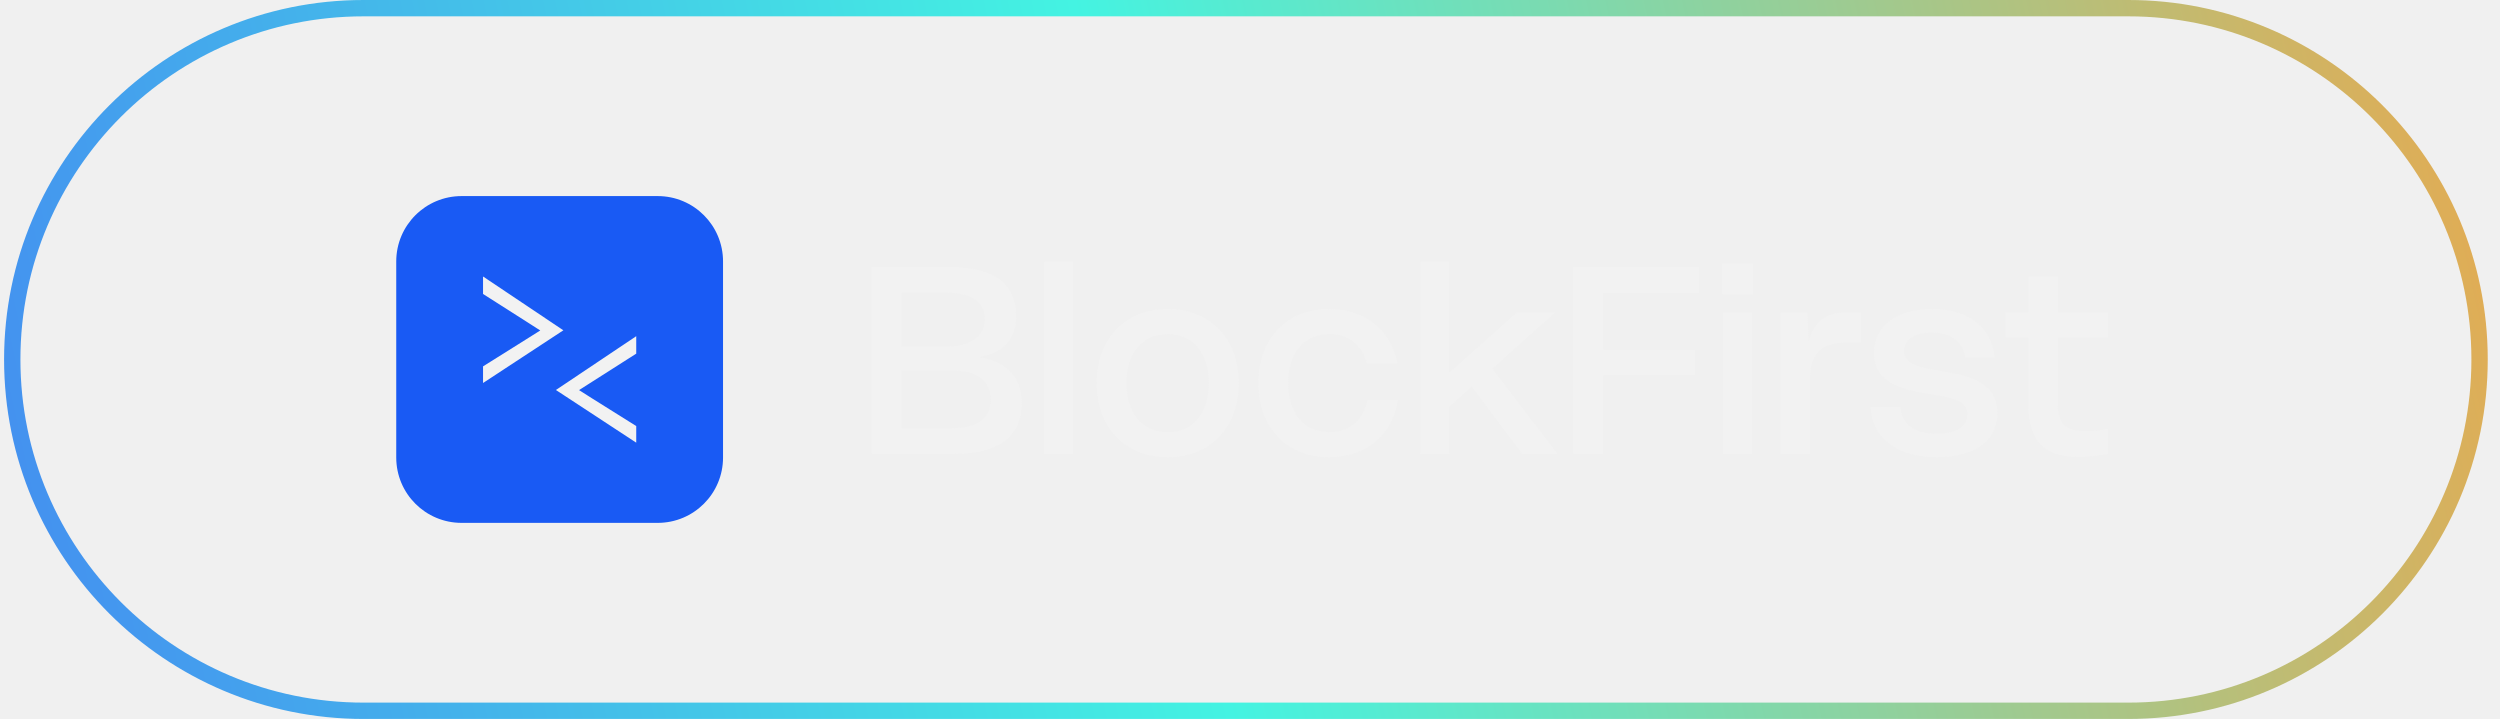
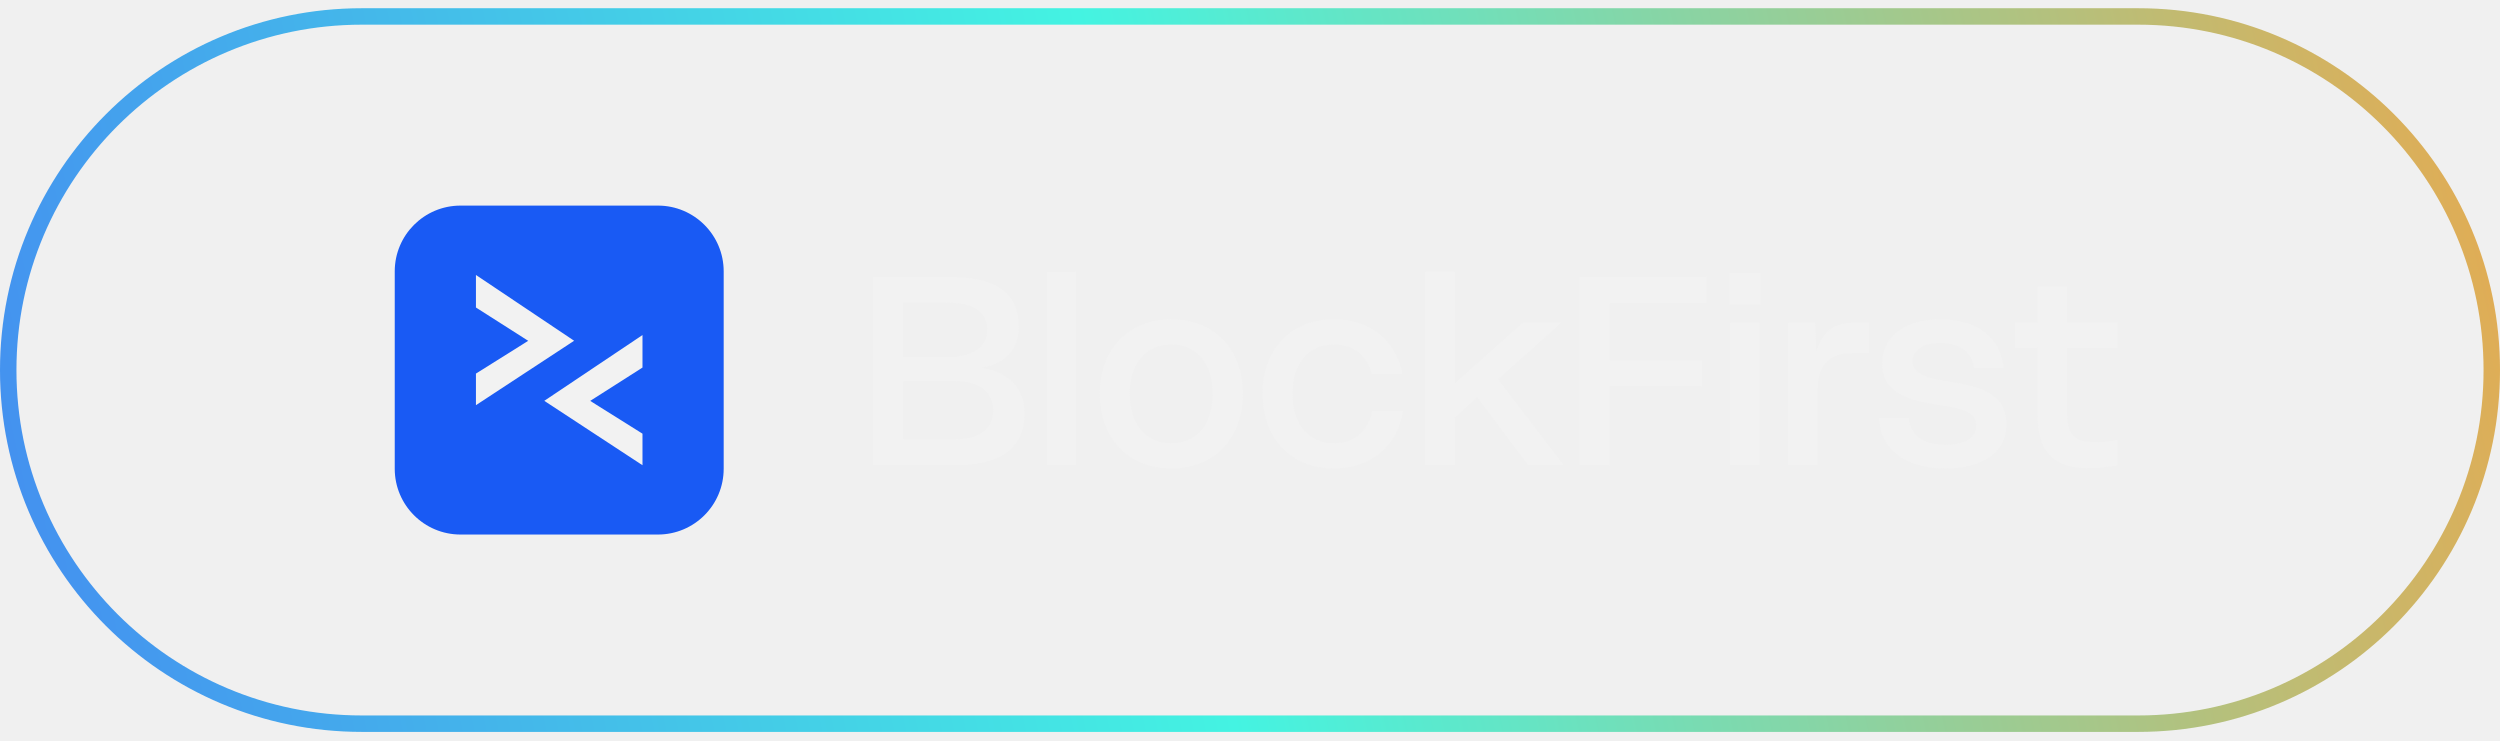
- <svg xmlns="http://www.w3.org/2000/svg" width="153" height="44" viewBox="0 0 153 44" fill="none">
-   <rect x="0.75" y="0.5" width="151" height="43" rx="21.5" stroke="url(#paint0_linear_423_4687)" stroke-opacity="0.8" />
-   <g clip-path="url(#clip0_423_4687)">
-     <rect x="24.25" y="12" width="20" height="20" rx="4" fill="#195AF4" />
-     <path d="M36.535 23.767L39.438 21.917V19.637L33.117 23.872L39.438 28.018V25.798L36.536 23.979L36.369 23.873L36.535 23.767Z" fill="#F2F2F2" stroke="#195AF4" strokeWidth="0.25" />
-     <path d="M31.965 20.115L29.062 18.265V15.984L35.383 20.219L29.062 24.366V22.145L31.964 20.326L32.131 20.221L31.965 20.115Z" fill="#F2F2F2" stroke="#195AF4" strokeWidth="0.25" />
+ <svg xmlns="http://www.w3.org/2000/svg" width="152" height="45" viewBox="0 0 152 45" fill="none">
+   <rect x="0.5" y="1" width="151" height="43" rx="21.5" stroke="url(#paint0_linear_471_1906)" stroke-opacity="0.8" />
+   <g clip-path="url(#clip0_471_1906)">
+     <rect x="24" y="12.5" width="20" height="20" rx="4" fill="#195AF4" />
+     <path d="M36.285 24.267L39.188 22.417V20.137L32.867 24.372L39.188 28.518V26.298L36.286 24.479L36.119 24.373L36.285 24.267Z" fill="#F2F2F2" stroke="#195AF4" stroke-width="0.25" />
+     <path d="M31.715 20.615L28.812 18.765V16.484L35.133 20.719L28.812 24.866V22.645L31.714 20.826L31.881 20.721L31.715 20.615Z" fill="#F2F2F2" stroke="#195AF4" stroke-width="0.25" />
  </g>
-   <path d="M55.165 26.208H58.269C59.789 26.208 60.637 25.6 60.637 24.464C60.637 23.328 59.805 22.672 58.269 22.672H55.165V26.208ZM55.165 21.216H57.773C59.389 21.216 60.269 20.608 60.269 19.552C60.269 18.432 59.453 17.904 57.773 17.904H55.165V21.216ZM53.341 27.776V16.336H57.917C60.813 16.336 62.189 17.28 62.189 19.408C62.189 20.736 61.341 21.664 59.885 21.856C61.469 22.08 62.541 23.024 62.541 24.624C62.541 26.72 61.117 27.776 58.413 27.776H53.341Z" fill="#F2F2F2" />
-   <path d="M63.893 27.776V16.016H65.669V27.776H63.893Z" fill="#F2F2F2" />
-   <path d="M68.938 23.44C68.938 25.248 69.882 26.448 71.466 26.448C73.05 26.448 73.978 25.248 73.978 23.44C73.978 21.648 73.05 20.448 71.466 20.448C69.882 20.448 68.938 21.648 68.938 23.44ZM67.114 23.44C67.114 20.752 68.842 18.912 71.466 18.912C74.09 18.912 75.818 20.752 75.818 23.44C75.818 26.144 74.09 27.984 71.466 27.984C68.842 27.984 67.114 26.144 67.114 23.44Z" fill="#F2F2F2" />
-   <path d="M77.012 23.44C77.012 20.736 78.724 18.912 81.348 18.912C83.572 18.912 85.14 20.224 85.524 22.24H83.652C83.364 21.136 82.564 20.448 81.364 20.448C79.764 20.448 78.836 21.632 78.836 23.44C78.836 25.248 79.764 26.448 81.364 26.448C82.628 26.448 83.444 25.68 83.684 24.48H85.556C85.22 26.608 83.62 27.984 81.348 27.984C78.724 27.984 77.012 26.144 77.012 23.44Z" fill="#F2F2F2" />
-   <path d="M86.915 27.776V16.016H88.691V22.816L92.835 19.12H95.171L91.331 22.56L95.315 27.776H93.155L90.067 23.648L88.691 24.896V27.776H86.915Z" fill="#F2F2F2" />
-   <path d="M96.285 27.776V16.336H103.997V17.936H98.109V21.408H103.725V22.976H98.109V27.776H96.285Z" fill="#F2F2F2" />
-   <path d="M105.447 27.776V19.12H107.223V27.776H105.447ZM105.399 18.016V16.112H107.287V18.016H105.399Z" fill="#F2F2F2" />
-   <path d="M108.969 27.776V19.12H110.617L110.681 20.896C111.017 19.664 111.785 19.12 112.937 19.12H113.897V20.976H112.857C111.449 20.976 110.777 21.728 110.777 23.12V27.776H108.969Z" fill="#F2F2F2" />
-   <path d="M114.481 24.912H116.305C116.385 25.92 117.105 26.544 118.529 26.544C119.569 26.544 120.401 26.192 120.401 25.376C120.401 24.48 119.425 24.32 118.049 24.112C116.513 23.856 114.689 23.504 114.689 21.6C114.689 20 116.001 18.912 118.241 18.912C120.609 18.912 121.905 20.16 122.081 21.872H120.273C120.161 20.928 119.393 20.352 118.209 20.352C117.105 20.352 116.529 20.848 116.529 21.456C116.529 22.32 117.569 22.512 118.785 22.704C120.449 22.992 122.241 23.328 122.241 25.28C122.241 27.104 120.657 27.984 118.529 27.984C116.001 27.984 114.577 26.736 114.481 24.912Z" fill="#F2F2F2" />
-   <path d="M124.132 24.784V20.656H122.756V19.12H124.132V16.928H125.94V19.12H128.996V20.656H125.94V24.768C125.94 25.968 126.436 26.384 127.668 26.384C128.02 26.384 128.516 26.352 128.996 26.24V27.792C128.308 27.904 127.716 27.968 127.204 27.968C125.124 27.968 124.132 26.976 124.132 24.784Z" fill="#F2F2F2" />
+   <path d="M54.916 26.708H58.02C59.54 26.708 60.388 26.1 60.388 24.964C60.388 23.828 59.556 23.172 58.02 23.172H54.916V26.708ZM54.916 21.716H57.524C59.14 21.716 60.02 21.108 60.02 20.052C60.02 18.932 59.204 18.404 57.524 18.404H54.916V21.716ZM53.092 28.276V16.836H57.668C60.564 16.836 61.94 17.78 61.94 19.908C61.94 21.236 61.092 22.164 59.636 22.356C61.22 22.58 62.292 23.524 62.292 25.124C62.292 27.22 60.868 28.276 58.164 28.276H53.092Z" fill="#F2F2F2" />
+   <path d="M63.644 28.276V16.516H65.419V28.276H63.644Z" fill="#F2F2F2" />
+   <path d="M68.689 23.94C68.689 25.748 69.632 26.948 71.216 26.948C72.8 26.948 73.728 25.748 73.728 23.94C73.728 22.148 72.8 20.948 71.216 20.948C69.632 20.948 68.689 22.148 68.689 23.94ZM66.865 23.94C66.865 21.252 68.593 19.412 71.216 19.412C73.841 19.412 75.569 21.252 75.569 23.94C75.569 26.644 73.841 28.484 71.216 28.484C68.593 28.484 66.865 26.644 66.865 23.94Z" fill="#F2F2F2" />
+   <path d="M76.763 23.94C76.763 21.236 78.475 19.412 81.099 19.412C83.323 19.412 84.891 20.724 85.275 22.74H83.403C83.115 21.636 82.315 20.948 81.115 20.948C79.515 20.948 78.587 22.132 78.587 23.94C78.587 25.748 79.515 26.948 81.115 26.948C82.379 26.948 83.195 26.18 83.435 24.98H85.307C84.971 27.108 83.371 28.484 81.099 28.484C78.475 28.484 76.763 26.644 76.763 23.94Z" fill="#F2F2F2" />
+   <path d="M86.666 28.276V16.516H88.442V23.316L92.586 19.62H94.922L91.082 23.06L95.066 28.276H92.906L89.818 24.148L88.442 25.396V28.276H86.666Z" fill="#F2F2F2" />
+   <path d="M96.035 28.276V16.836H103.748V18.436H97.86V21.908H103.476V23.476H97.86V28.276H96.035Z" fill="#F2F2F2" />
+   <path d="M105.198 28.276V19.62H106.974V28.276H105.198ZM105.15 18.516V16.612H107.038V18.516H105.15Z" fill="#F2F2F2" />
+   <path d="M108.72 28.276V19.62H110.368L110.432 21.396C110.768 20.164 111.536 19.62 112.688 19.62H113.648V21.476H112.608C111.2 21.476 110.528 22.228 110.528 23.62V28.276H108.72Z" fill="#F2F2F2" />
+   <path d="M114.232 25.412H116.056C116.136 26.42 116.856 27.044 118.28 27.044C119.32 27.044 120.152 26.692 120.152 25.876C120.152 24.98 119.176 24.82 117.8 24.612C116.264 24.356 114.44 24.004 114.44 22.1C114.44 20.5 115.752 19.412 117.992 19.412C120.36 19.412 121.656 20.66 121.832 22.372H120.024C119.912 21.428 119.144 20.852 117.96 20.852C116.856 20.852 116.28 21.348 116.28 21.956C116.28 22.82 117.32 23.012 118.536 23.204C120.2 23.492 121.992 23.828 121.992 25.78C121.992 27.604 120.408 28.484 118.28 28.484C115.752 28.484 114.328 27.236 114.232 25.412Z" fill="#F2F2F2" />
+   <path d="M123.883 25.284V21.156H122.507V19.62H123.883V17.428H125.691V19.62H128.747V21.156H125.691V25.268C125.691 26.468 126.187 26.884 127.419 26.884C127.771 26.884 128.267 26.852 128.747 26.74V28.292C128.059 28.404 127.467 28.468 126.955 28.468C124.875 28.468 123.883 27.476 123.883 25.284Z" fill="#F2F2F2" />
  <defs>
-     <linearGradient id="paint0_linear_423_4687" x1="-14.25" y1="44" x2="159.75" y2="5.5" gradientUnits="userSpaceOnUse">
+     <linearGradient id="paint0_linear_471_1906" x1="-14.5" y1="44.5" x2="159.5" y2="6" gradientUnits="userSpaceOnUse">
      <stop stop-color="#195AF4" />
      <stop offset="0.492" stop-color="#19F4DE" />
      <stop offset="1" stop-color="#F49119" />
    </linearGradient>
-     <clipPath id="clip0_423_4687">
-       <rect width="20" height="20" fill="white" transform="translate(24.25 12)" />
+     <clipPath id="clip0_471_1906">
+       <rect width="20" height="20" fill="white" transform="translate(24 12.5)" />
    </clipPath>
  </defs>
</svg>
